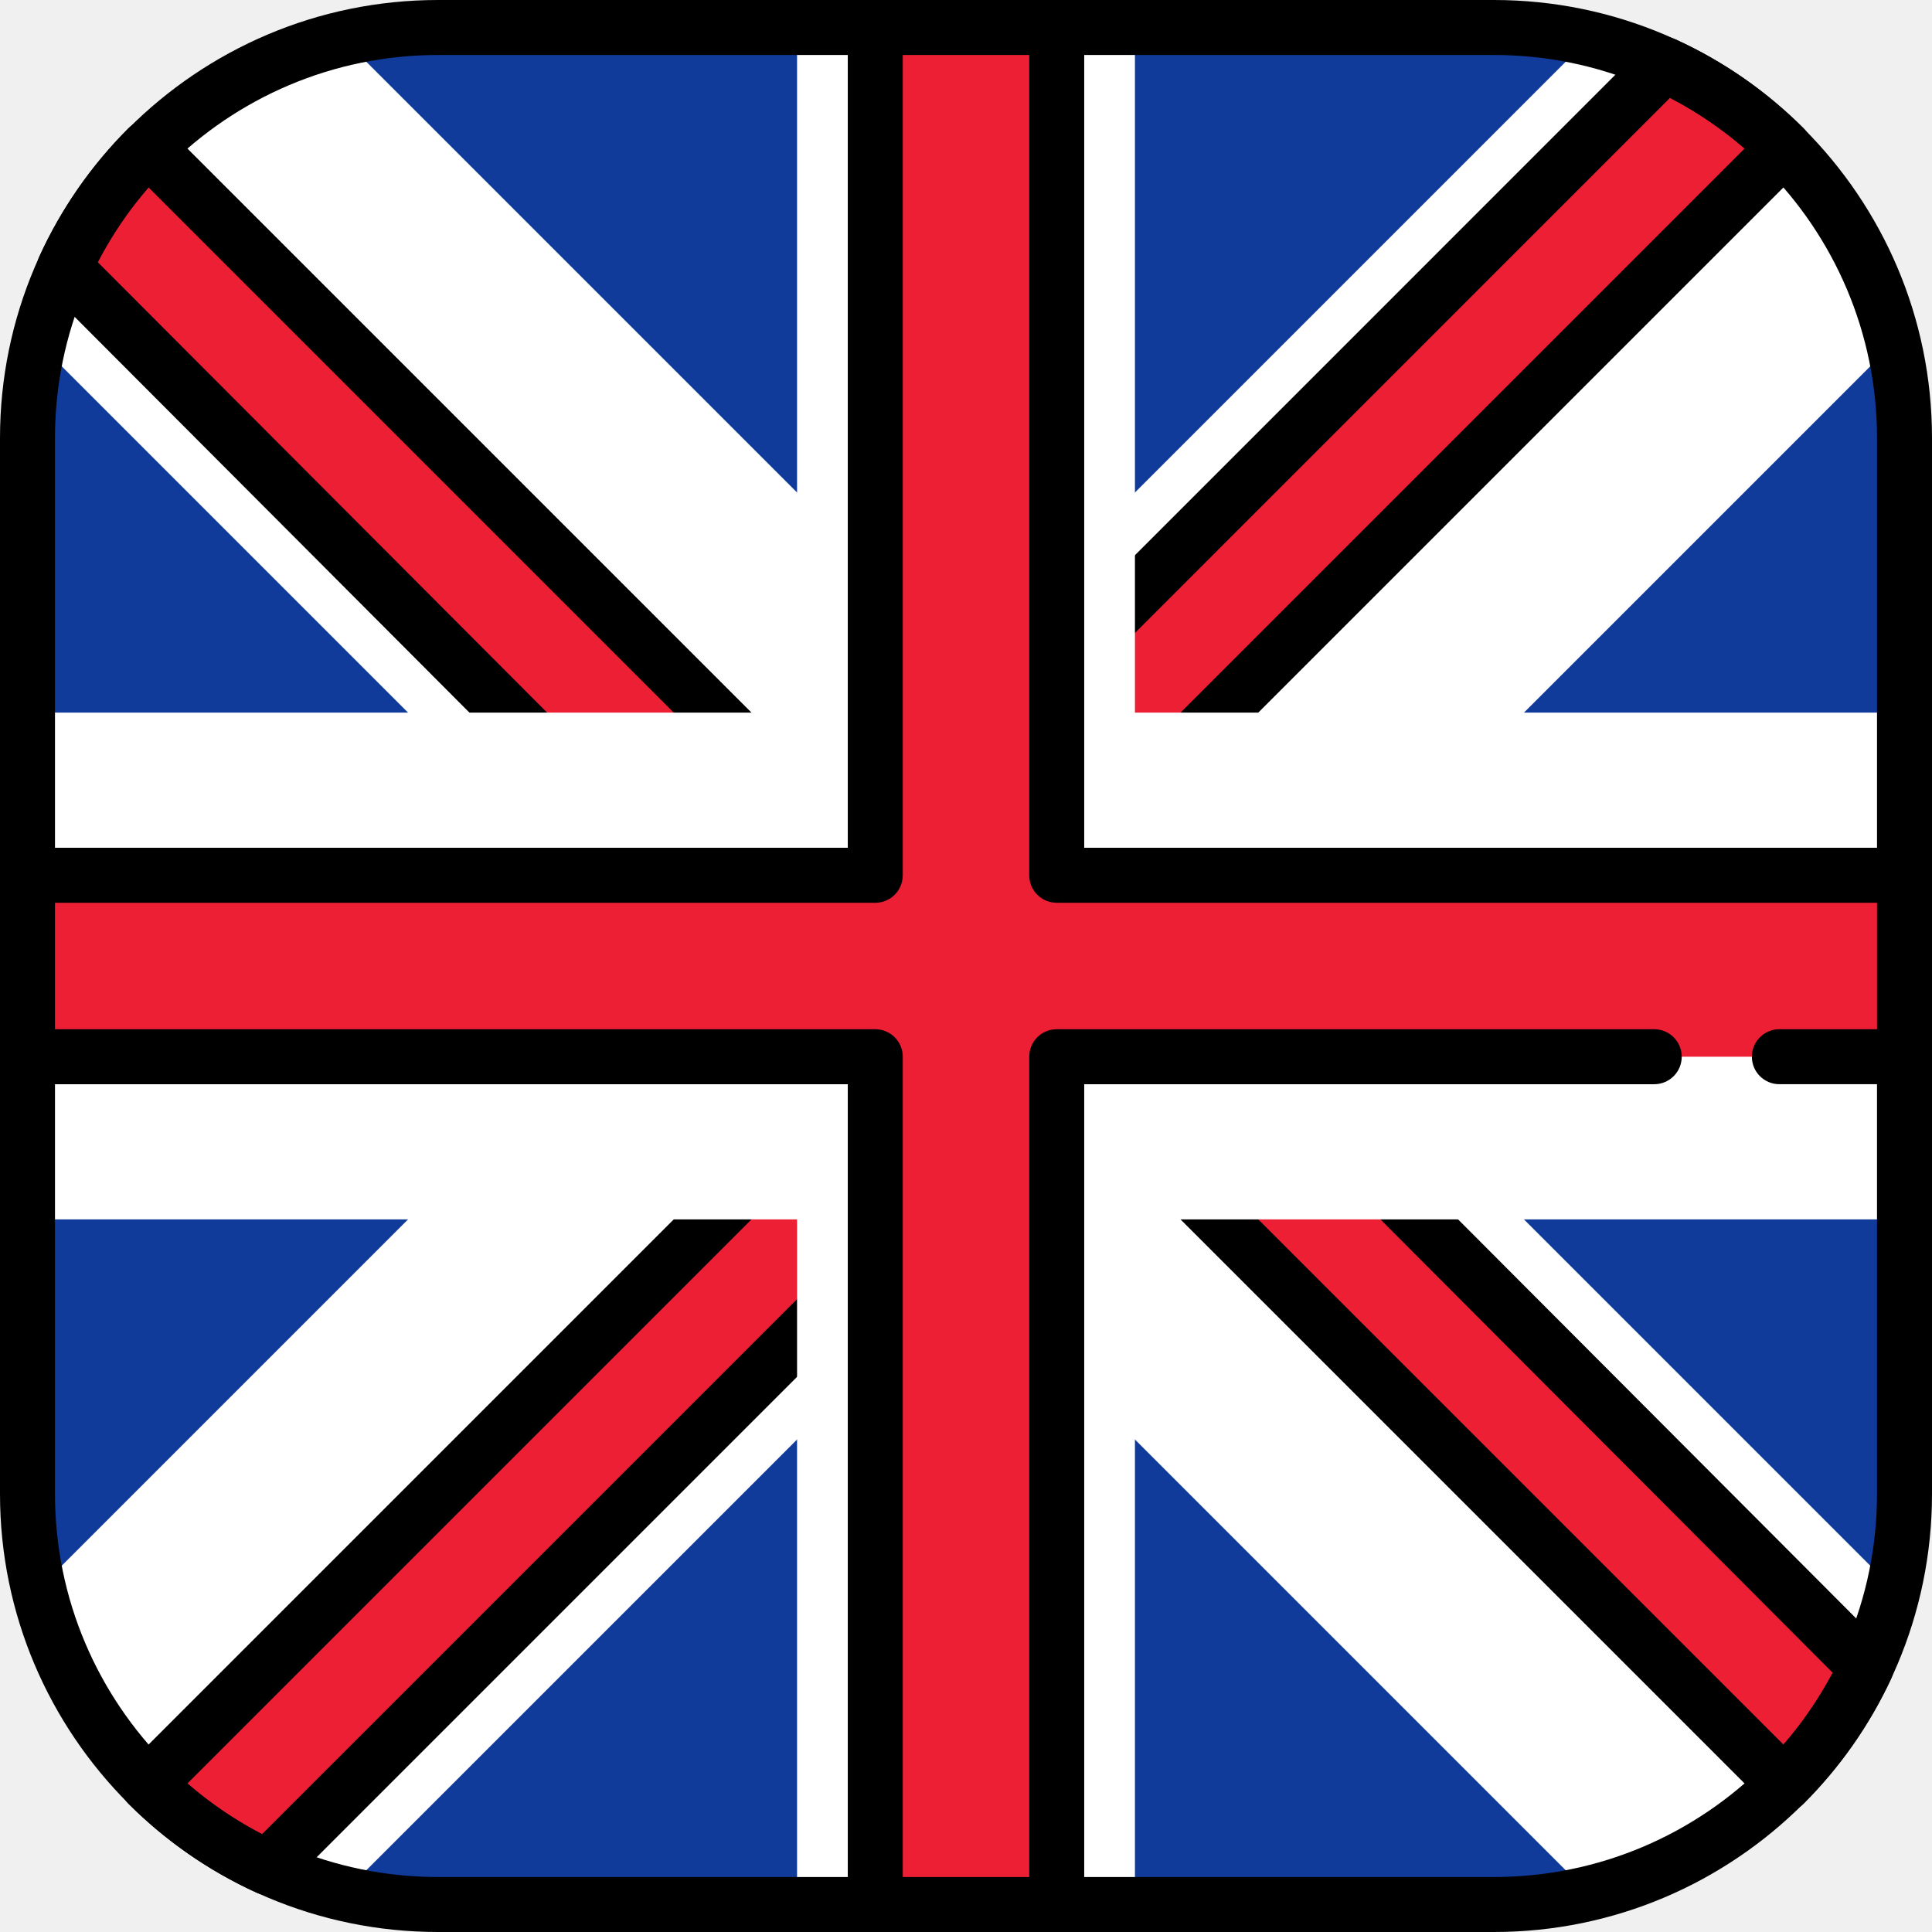
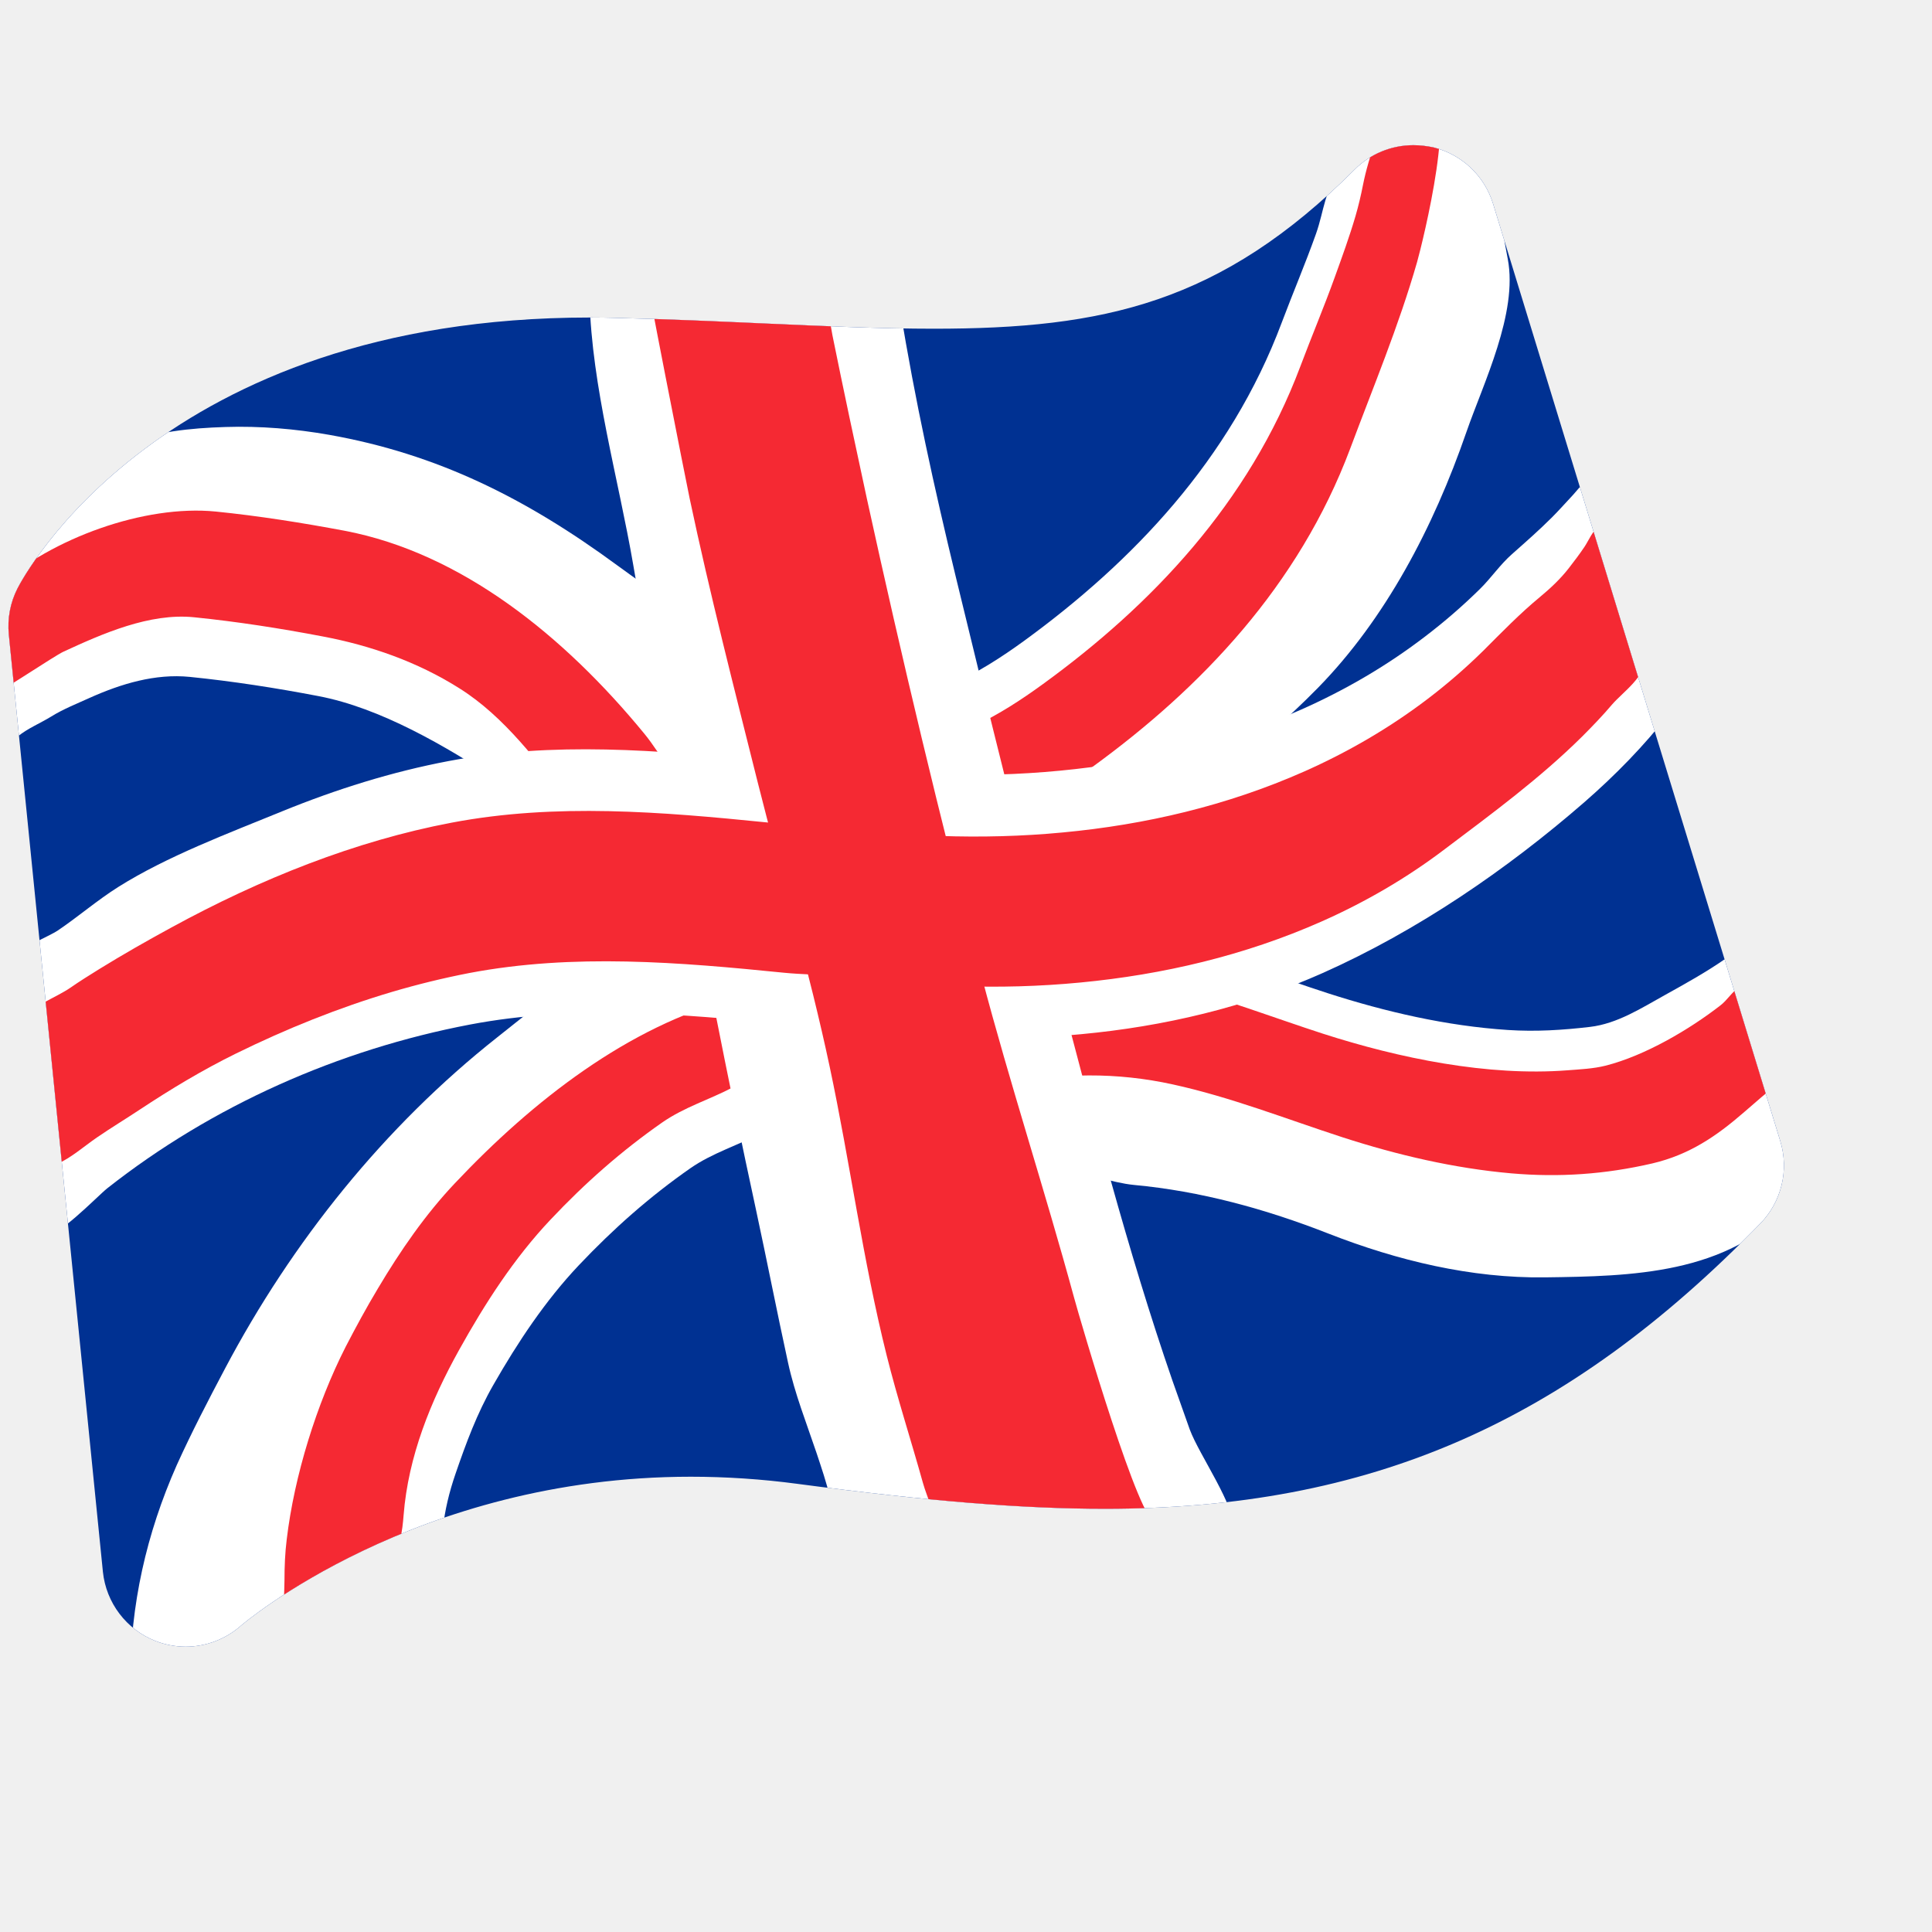
- <svg xmlns="http://www.w3.org/2000/svg" height="800px" width="800px" version="1.1" id="Layer_1" viewBox="0 0 512 512" xml:space="preserve">
-   <path style="fill:#103B9B;" d="M395.901,7.287H116.099C56.003,7.287,7.286,56.003,7.286,116.099v279.803  c0,60.095,48.717,108.812,108.812,108.812h279.803c60.095,0,108.812-48.717,108.812-108.812V116.099  C504.714,56.003,455.997,7.287,395.901,7.287z" />
-   <path style="fill:#FFFFFF;" d="M501.781,90.926c-9.445-39.877-40.83-71.262-80.708-80.707L256,175.293L90.926,10.219  c-39.877,9.445-71.262,40.83-80.708,80.707L175.293,256L10.219,421.074c9.445,39.877,40.83,71.262,80.707,80.707L256,336.707  l165.074,165.074c39.877-9.445,71.262-40.83,80.707-80.707L336.707,256L501.781,90.926z" />
-   <path style="fill:#ED1F34;" d="M472.843,39.157c-9.122-9.122-19.859-16.628-31.742-22.062L229.11,229.109L39.157,39.157  C30.024,48.29,22.51,59.041,17.075,70.941l211.737,212.247L39.157,472.843c9.123,9.122,19.859,16.629,31.742,22.063l212.003-212.003  l189.941,189.941c8.926-8.926,16.301-19.399,21.705-30.977L282.592,229.408L472.843,39.157z" />
-   <path d="M70.897,502.192c-1.025,0-2.057-0.216-3.028-0.66c-12.627-5.774-24.021-13.693-33.865-23.537  c-1.366-1.366-2.134-3.22-2.134-5.152s0.768-3.786,2.134-5.152l184.51-184.509L11.917,76.087c-2.146-2.151-2.732-5.409-1.47-8.174  c5.776-12.644,13.701-24.053,23.557-33.909c1.367-1.367,3.22-2.134,5.153-2.134s3.786,0.767,5.153,2.134l184.801,184.8  L435.949,11.943c2.153-2.152,5.417-2.741,8.183-1.474c12.627,5.774,24.021,13.693,33.864,23.536c1.366,1.366,2.134,3.22,2.134,5.153  c0,1.932-0.768,3.786-2.134,5.152L292.891,229.414L499.707,436.72c2.162,2.167,2.739,5.454,1.444,8.228  c-5.745,12.308-13.535,23.427-23.155,33.047c-1.366,1.366-3.22,2.134-5.153,2.134c-1.933,0-3.786-0.767-5.153-2.134L282.902,293.207  L76.052,500.058C74.656,501.454,72.79,502.192,70.897,502.192z M49.644,472.661c6.05,5.247,12.667,9.738,19.775,13.42L277.75,277.75  c2.845-2.845,7.458-2.846,10.305,0L472.66,462.355c5.062-5.839,9.425-12.212,13.035-19.046L277.434,234.554  c-2.84-2.846-2.837-7.455,0.006-10.299L462.356,39.339c-6.048-5.246-12.668-9.738-19.774-13.42L234.263,234.261  c-1.366,1.367-3.22,2.135-5.153,2.135s-3.786-0.768-5.153-2.134L39.339,49.644c-5.258,6.063-9.758,12.697-13.444,19.821  l208.076,208.577c2.84,2.847,2.837,7.455-0.006,10.298L49.644,472.661z" />
-   <polygon style="fill:#FFFFFF;" points="504.714,188.847 300.768,188.847 300.768,7.287 211.232,7.287 211.232,188.847   7.286,188.847 7.286,323.153 211.232,323.153 211.232,504.714 300.768,504.714 300.768,323.153 504.714,323.153 " />
-   <polygon style="fill:#ED1F34;" points="504.714,231.958 280.042,231.958 280.042,7.287 231.958,7.287 231.958,231.958   7.286,231.958 7.286,280.042 231.958,280.042 231.958,504.714 280.042,504.714 280.042,280.042 504.714,280.042 " />
-   <path d="M395.901,0H116.099C52.082,0,0,52.082,0,116.099v279.803C0,459.918,52.082,512,116.099,512h279.803  C459.918,512,512,459.918,512,395.901V116.099C512,52.082,459.918,0,395.901,0z M497.427,116.099v108.573H287.329V14.573h108.572  C451.882,14.573,497.427,60.117,497.427,116.099z M116.099,14.573h108.572v210.098H14.573V116.099  C14.573,60.117,60.118,14.573,116.099,14.573z M14.573,395.901V287.329h210.098v210.098H116.099  C60.118,497.427,14.573,451.883,14.573,395.901z M395.901,497.427H287.329V287.329H438.39c4.025,0,7.287-3.262,7.287-7.286  s-3.262-7.286-7.287-7.286H280.043c-4.025,0-7.286,3.262-7.286,7.286v217.385h-33.512V280.042c0-4.024-3.262-7.286-7.286-7.286  H14.573v-33.511h217.384c4.025,0,7.286-3.262,7.286-7.286V14.573h33.512v217.385c0,4.024,3.262,7.286,7.286,7.286h217.384v33.511  h-25.876c-4.025,0-7.286,3.262-7.286,7.286s3.262,7.286,7.286,7.286h25.876V395.9C497.427,451.883,451.882,497.427,395.901,497.427z  " />
-   <g>
- </g>
-   <g>
- </g>
-   <g>
- </g>
-   <g>
- </g>
-   <g>
- </g>
-   <g>
- </g>
-   <g>
- </g>
-   <g>
- </g>
-   <g>
- </g>
-   <g>
- </g>
-   <g>
- </g>
-   <g>
- </g>
-   <g>
- </g>
-   <g>
- </g>
-   <g>
- </g>
+ <svg xmlns="http://www.w3.org/2000/svg" width="50" height="50" viewBox="0 0 138 138" style="border:solid green">
+   <defs>
+     <path id="notoV1FlagForFlagUnitedKingdom0" d="M100.96 10.37c-1.56 0-3.08.61-4.2 1.74c-9.56 9.56-17.94 11.37-30.07 11.37c-3.68 0-7.72-.18-12-.37c-3.36-.15-6.84-.31-10.61-.4c-.66-.02-1.3-.03-1.94-.03c-30.68 0-40.49 18.56-40.89 19.35a5.946 5.946 0 0 0-.62 3.29l6.72 66.95a5.966 5.966 0 0 0 3.75 4.94a6 6 0 0 0 2.16.41c1.43 0 2.84-.52 3.95-1.5c.1-.09 12.43-10.64 32.13-10.64c2.52 0 5.09.17 7.63.51c9.27 1.23 16.03 1.78 21.95 1.78c18.93 0 32.93-6.1 46.82-20.38a5.941 5.941 0 0 0 1.42-5.89l-20.51-66.94a5.96 5.96 0 0 0-4.25-4.03c-.48-.1-.96-.16-1.44-.16z" />
+   </defs>
+   <use fill="#003192" href="#notoV1FlagForFlagUnitedKingdom0" />
+   <clipPath id="notoV1FlagForFlagUnitedKingdom1">
+     <use href="#notoV1FlagForFlagUnitedKingdom0" />
+   </clipPath>
+   <g clip-path="url(#notoV1FlagForFlagUnitedKingdom1)">
+     <path fill="#fff" d="M69.43 80.68c.25.88.6 1.63 1.1 2.13c1.55 1.55 3.64 1.08 5.51 1c1.67-.08 3.29.67 4.97.83c4.74.44 9.38 1.71 13.87 3.47c4.96 1.94 10.21 3.2 15.47 3.13c6.19-.08 13.01-.21 17.52-5.18c1.06-1.17 2.38-2.83 2.19-4.43c-.32-2.71-1.88-5.52-2.88-8.12c-.54-1.41-.83-2.92-1.59-4.29c-.15-.27-.76-1.6-.98-1.69c-.36-.14-1.09.76-1.39.97c-1.37.95-2.83 1.76-4.29 2.57c-1.68.93-3.4 2.05-5.36 2.28c-1.96.23-3.87.35-5.87.22c-4.38-.29-8.71-1.29-12.87-2.63c-6.89-2.23-14.63-5.64-21.89-4.08c-.69.15-1.36.36-2.01.66c-.99.45-1.9.76-2.26 1.93c-.37 1.23-.04 2.94.04 4.18c.12 1.79.09 4.82.72 7.05z" />
+     <path fill="#f52933" d="M70.12 78.18c.43 0 1.24-.62 1.67-.71c4-.85 7.99-.89 11.99-.01c4.12.9 8.1 2.47 12.13 3.78c3.93 1.27 7.96 2.21 12.03 2.57c3.44.3 6.72.07 10.09-.71c2.63-.62 4.56-1.93 6.56-3.67c.81-.7 1.63-1.43 2.46-2.06c.19-.15.5-.39.65-.56c.41-.48.23-.49.03-1.04c-.31-.87-.52-1.83-.9-2.68c-.3-.67-.86-1.2-1.21-1.85c-.39-.7-.61-1.24-1.4-.72c-.52.34-.85.93-1.34 1.3c-2.19 1.7-5.36 3.58-8.2 4.3c-.88.22-1.82.26-2.72.33c-5.69.44-12.02-.86-17.48-2.62c-6.89-2.23-14.62-5.64-21.88-4.09c-.69.15-1.36.37-2.01.66c-1.36.63-2.82 1.51-2.36 3.46c.24.98.65 4.12 1.89 4.32z" />
+     <path fill="#fff" d="M8.69 31.76c.02-.01.06-.02.08-.03c2.41-.9 4.78-1.15 7.33-1.23c2.48-.08 4.98.13 7.42.56c7.71 1.37 14.02 4.51 20.58 9.33c5.31 3.9 10.26 6.42 10.35 14.43c.04 2.75-.73 5.83-3.23 6.72c-2.64.93-6.18 1.76-8.77.42c-2.61-1.35-4.29-4.53-6.77-6.15c-3.89-2.54-8.49-5.24-12.94-6.09c-3.03-.58-6.11-1.06-9.18-1.37c-2.48-.25-4.93.5-7.16 1.5c-.92.42-1.89.8-2.74 1.33c-.76.47-1.69.85-2.37 1.41c-.64.52-1.16 1.21-1.76 1.8c.14-1-.41-2.1-.52-3.08c-.15-1.33-.31-2.71-.34-4.04c-.04-2.27-.97-4.5-.72-6.7c.08-.68.04-1.45.2-2.11c.2-.8 1.09-1.2 1.68-1.67c1.12-.88 2.3-1.65 3.44-2.49c.9-.66 1.8-.94 2.82-1.37c.89-.35 1.7-.83 2.6-1.17z" />
+     <path fill="#f52933" d="M47.81 54.95c-.6-.86-1.14-1.76-1.8-2.56c-5.69-6.93-13.03-12.89-21.4-14.48c-3.04-.57-6.12-1.06-9.19-1.37c-5.11-.51-11.74 1.92-15.55 5.34c-.85.77-.51 2.34-.51 3.47c0 .8-.09 1.65 0 2.44c.05.42.05 1.52.48 1.65c.11.04 4.07-2.6 4.67-2.88c2.81-1.3 6.18-2.79 9.35-2.47c3.07.31 6.15.79 9.19 1.37c3.39.64 6.75 1.8 9.77 3.71c3.23 2.03 5.62 5.29 8.04 8.41c.45.58.83 1.76 1.41 2.09c.97.56 2.27-.05 3.19-.49c.48-.23.95-.5 1.44-.71c.29-.12 2.05-.51 2.14-.74c.27-.67-.62-1.95-.99-2.45c-.09-.1-.17-.22-.24-.33z" />
+     <path fill="#fff" d="M67.26 49.19c.27-.12.55-.23.78-.34c1.79-.81 3.48-1.89 5.13-3.09c7.71-5.62 14.71-12.91 18.38-22.71c.8-2.13 1.69-4.21 2.45-6.35c.6-1.69.59-3.2 1.78-4.4c1.23-1.26 2.4-2.62 3.8-3.64c1.48-1.08 3.14-2.09 4.74-2.87c.24.98.93 1.72 1.23 2.75c.39 1.32.64 2.65.95 3.97c.48 2.02.82 3.98 1.2 6c.73 3.86-1.74 8.84-2.96 12.36c-2.36 6.83-5.79 13.34-10.59 18.25c-2.23 2.28-4.68 4.36-7.18 6.32c-1.78 1.4-3.46 2.61-5.41 3.67c-1.05.57-2.17 1.04-3.2 1.65c-2.31 1.4-6.43 2.7-8.06-.67c-.83-1.72-1.71-3.58-2.67-5.19c-.72-1.21-2.24-2.81-1.77-4.46c.16-.61.78-.97 1.4-1.25z" />
+     <path fill="#f52933" d="M71.42 58.34c.48-.12.95-.32 1.38-.47c1.86-.64 3.62-1.91 5.26-3.11c7.71-5.61 14.7-12.9 18.38-22.71c1.65-4.42 3.47-8.76 4.78-13.33c.36-1.26 3.12-12.33.6-11.86c-1.46.28-2.93 1.72-3.55 3.24c-.37.9-.71 2.09-.91 3.09c-.15.77-.32 1.49-.54 2.25c-.43 1.47-.96 2.92-1.48 4.36c-.77 2.14-1.65 4.22-2.45 6.35c-3.68 9.8-10.67 17.1-18.39 22.71c-1.54 1.12-3.15 2.17-4.84 2.96c-1.49.7-2.69 1.19-1.81 3.43c.3.77.75 1.4 1.1 2.13c.58 1.19 1.52 1.2 2.47.96z" />
+     <path fill="#fff" d="M16.07 97.76c4.79-9.06 11.38-17.29 19.44-23.66c4.68-3.7 9.51-7.84 15.07-9.52c.76-.23 2.71-.85 3.46-.36c.77.49 1.43 3.91 1.72 5.01c.56 2.13.89 4.26 1.42 6.39c.25 1.01 1.14 2.83.94 3.82c-1.46.24-2.42.78-3.75 1.49c-1.69.9-3.46 1.41-5.05 2.51c-2.91 2.03-5.5 4.32-7.98 6.94c-2.4 2.54-4.36 5.5-6.1 8.54c-1.17 2.04-1.95 4.16-2.71 6.37c-.44 1.28-.76 2.59-.9 3.92c-.15 1.35-.05 2.8-.37 4.13c-.64.19-1.36.22-1.97.44c-.58.2-1.17.59-1.73.83c-1.63.71-3.17 1.64-4.82 2.37c-1.31.58-2.5 1.36-3.81 1.93c-1.49.66-3.05 1.04-4.61 1.5c-1.17.35-2.28.87-3.44 1.21c-.46.13-.98.36-1.37-.04c-.32-.33-.21-1.13-.21-1.55c.01-5.39 1.15-10.47 3.33-15.39c1.06-2.34 2.24-4.61 3.44-6.88z" />
+     <path fill="#f52933" d="M54.89 70.64c-.84.21-1.68.48-2.48.69c-7.49 1.96-14.34 7.27-19.92 13.19c-2.1 2.22-3.89 4.81-5.5 7.52c-.81 1.35-1.57 2.75-2.3 4.16c-2.07 4.07-3.67 9.21-4.21 13.76c-.12.96-.16 1.94-.16 2.92c0 .82-.11 1.74.03 2.55c.69.24 1.63-.55 2.2-.87c.81-.45 1.66-.8 2.5-1.17c1.01-.45 2.1-.94 2.79-1.83c.74-.95.9-2.19.99-3.34c.33-4.19 1.93-8.14 3.96-11.79c1.84-3.31 3.93-6.56 6.54-9.32c2.47-2.62 5.07-4.91 7.98-6.94c1.59-1.1 3.36-1.62 5.05-2.51c1.13-.6 2.12-1.11 3.36-1.22c.91-.09 1.82-.17 2.73-.33c.64-.11 1.63-.15 2.19-.57c.87-.67-.09-2.94-.52-3.75c-.57-1.08-1.45-1.59-2.54-1.57c-.89.01-1.8.19-2.69.42z" />
+     <path fill="#fff" d="M113.18 57.29c2.2-1.92 4.26-4.02 6.01-6.28c.47-.6.31-.8.06-1.46c-.27-.74-.39-1.5-.54-2.27c-.33-1.76-1.15-3.43-1.63-5.15c-.43-1.55-1-3.12-1.55-4.63c-.28-.78-.63-1.51-.94-2.29c-.24-.6-.3-1.17-.87-1.07c-.5.09-1.03.86-1.36 1.21c-.49.52-.99 1.09-1.5 1.6c-.92.92-1.89 1.77-2.86 2.63c-.87.77-1.46 1.67-2.28 2.48a41.03 41.03 0 0 1-3.96 3.43c-2.76 2.11-5.74 3.83-8.83 5.2c-5.51 2.44-11.36 3.8-17.23 4.36c-2.92.28-5.85.36-8.77.25c-1.74-.06-3.57-.41-5.31-.27c-1.07.08-2.14-.29-3.21-.42c-1.29-.15-2.6-.14-3.89-.27c-7.46-.76-15.03-1.39-22.47.02c-4.07.77-8.04 2.02-11.87 3.58c-3.81 1.56-8.25 3.22-11.74 5.42c-1.49.94-2.83 2.1-4.29 3.09c-.78.52-2.59 1.14-3.04 1.98c-.32.6-.1 2.44-.04 3.06c.11 1.26.41 2.51.53 3.77c.13 1.41-.01 2.86.15 4.27c.19 1.62.71 3.21.7 4.84c0 .83-.44 3.7.51 3.97c.99.27 3.95-2.86 4.7-3.46c7.5-5.91 16.53-9.91 25.92-11.7c7.44-1.41 15.01-.77 22.47-.02c1.29.13 2.59.12 3.89.27c1.06.13 2.13.5 3.21.42c1.74-.14 3.57.21 5.31.27c2.92.11 5.86.03 8.77-.25c5.88-.55 11.72-1.91 17.23-4.36c6.76-3.01 13.14-7.37 18.72-12.22z" />
+     <path fill="#fff" d="M83.74 98.6c-3.22-9.32-5.73-19.09-8.23-28.56c-2.52-9.58-4.91-19.2-7.24-28.84c-1.53-6.33-2.93-12.68-3.97-19.11c-.13-.83-.58-1.65-.57-2.49c-.95.15-1.8.17-2.78.34c-3.21.54-6.78.49-10.01.09c-1.69-.21-3.44-.18-5.15-.52c-1.1-.22-3.02-.05-3.88-.68c-.18.88.19 1.66.2 2.54c.16 6.25 2.06 12.81 3.12 18.97c1.83 10.62 3.74 21.25 5.83 31.83c.94 4.77 1.92 9.54 2.95 14.29c.78 3.62 1.49 7.26 2.28 10.88c.48 2.21 1.32 4.32 2.04 6.46c.34 1.03.71 2.1.95 3.15c.2.87.18 1.84.8 2.56c.76.9 1.95.39 3.09.5c3.41.31 6.91.35 10.38.27c1.57-.03 3.1-.38 4.65-.53c1.33-.14 2.71.14 4.05.02c2.01-.18 3.93.11 5.96-.31c.01-1.97-2.53-5.48-3.23-7.36c-.41-1.16-.83-2.33-1.24-3.5z" />
+     <path fill="#f52933" d="M61.92 35.62c-.84-3.88-1.67-7.77-2.46-11.67c-.31-1.51-.21-3.31-2.12-3.35c-1.86-.04-3.76-.36-5.6-.71c-1.8-.34-3.89-1.34-5.71-1.05c-.09.04 3.02 15.78 3.23 16.76c1.44 6.81 3.18 13.56 4.87 20.31c1.7 6.76 3.68 13.44 5.13 20.27c1.46 6.86 2.37 13.82 4.07 20.62c.77 3.08 1.74 6.06 2.59 9.11c.29 1.05 1.02 2.53 1 3.57c3.71.63 7.92-.14 11.56-.48c1.43-.13 2.83.42 4.08-.32c-1.03.6-5.44-14.51-5.84-15.99c-2.09-7.68-4.57-15.24-6.6-22.94c-2.99-11.34-5.7-22.7-8.2-34.13z" />
+     <path fill="#f52933" d="M113.01 52.61c.74-.74 1.47-1.5 2.14-2.29c.79-.91 2.37-1.96 2.36-3.31c0-.57-.31-1.22-.39-1.81c-.12-.88-.35-1.74-.59-2.6c-.35-1.22-.25-2.52-.7-3.71c-.24-.63-.75-1.73-1.58-1.3c-.47.24-.79 1.06-1.08 1.48c-.35.52-.73 1.02-1.11 1.51c-.59.76-1.3 1.43-2.06 2.06c-1.43 1.18-2.73 2.52-4.05 3.84a41.63 41.63 0 0 1-3.97 3.44c-2.76 2.1-5.74 3.82-8.83 5.19c-5.51 2.44-11.35 3.8-17.23 4.35c-2.92.28-5.85.35-8.78.25c-1.74-.07-3.57-.41-5.31-.27c-1.07.08-2.15-.29-3.21-.42c-1.3-.15-2.6-.14-3.89-.28c-7.46-.75-15.03-1.39-22.46.02c-6.92 1.31-13.69 4.03-20.01 7.48c-1.73.94-3.5 1.95-5.17 2.98c-.69.43-1.4.87-2.06 1.33c-1.01.7-2.9 1.37-3.62 2.4c-.43.62-.21 2.32-.12 3.1c.16 1.41.41 2.9.64 4.3c.2 1.28-.08 2.54.21 3.79c.61.24 1.39-.73 1.9-.97c1.1-.51 1.91-1.25 2.88-1.92c.99-.68 2.05-1.32 3.06-1.99c2.21-1.46 4.48-2.83 6.86-4c3.62-1.78 7.35-3.28 11.16-4.41c1.83-.54 3.67-.99 5.53-1.35c7.44-1.41 15-.77 22.46-.02c1.29.13 2.6.12 3.89.27c1.06.12 2.13.5 3.21.41c1.74-.14 3.57.21 5.31.27c2.92.11 5.86.03 8.77-.25c5.88-.56 11.72-1.92 17.23-4.36c3.09-1.37 6.07-3.09 8.83-5.19c3.37-2.54 6.76-5.03 9.78-8.02z" />
+   </g>
</svg>
